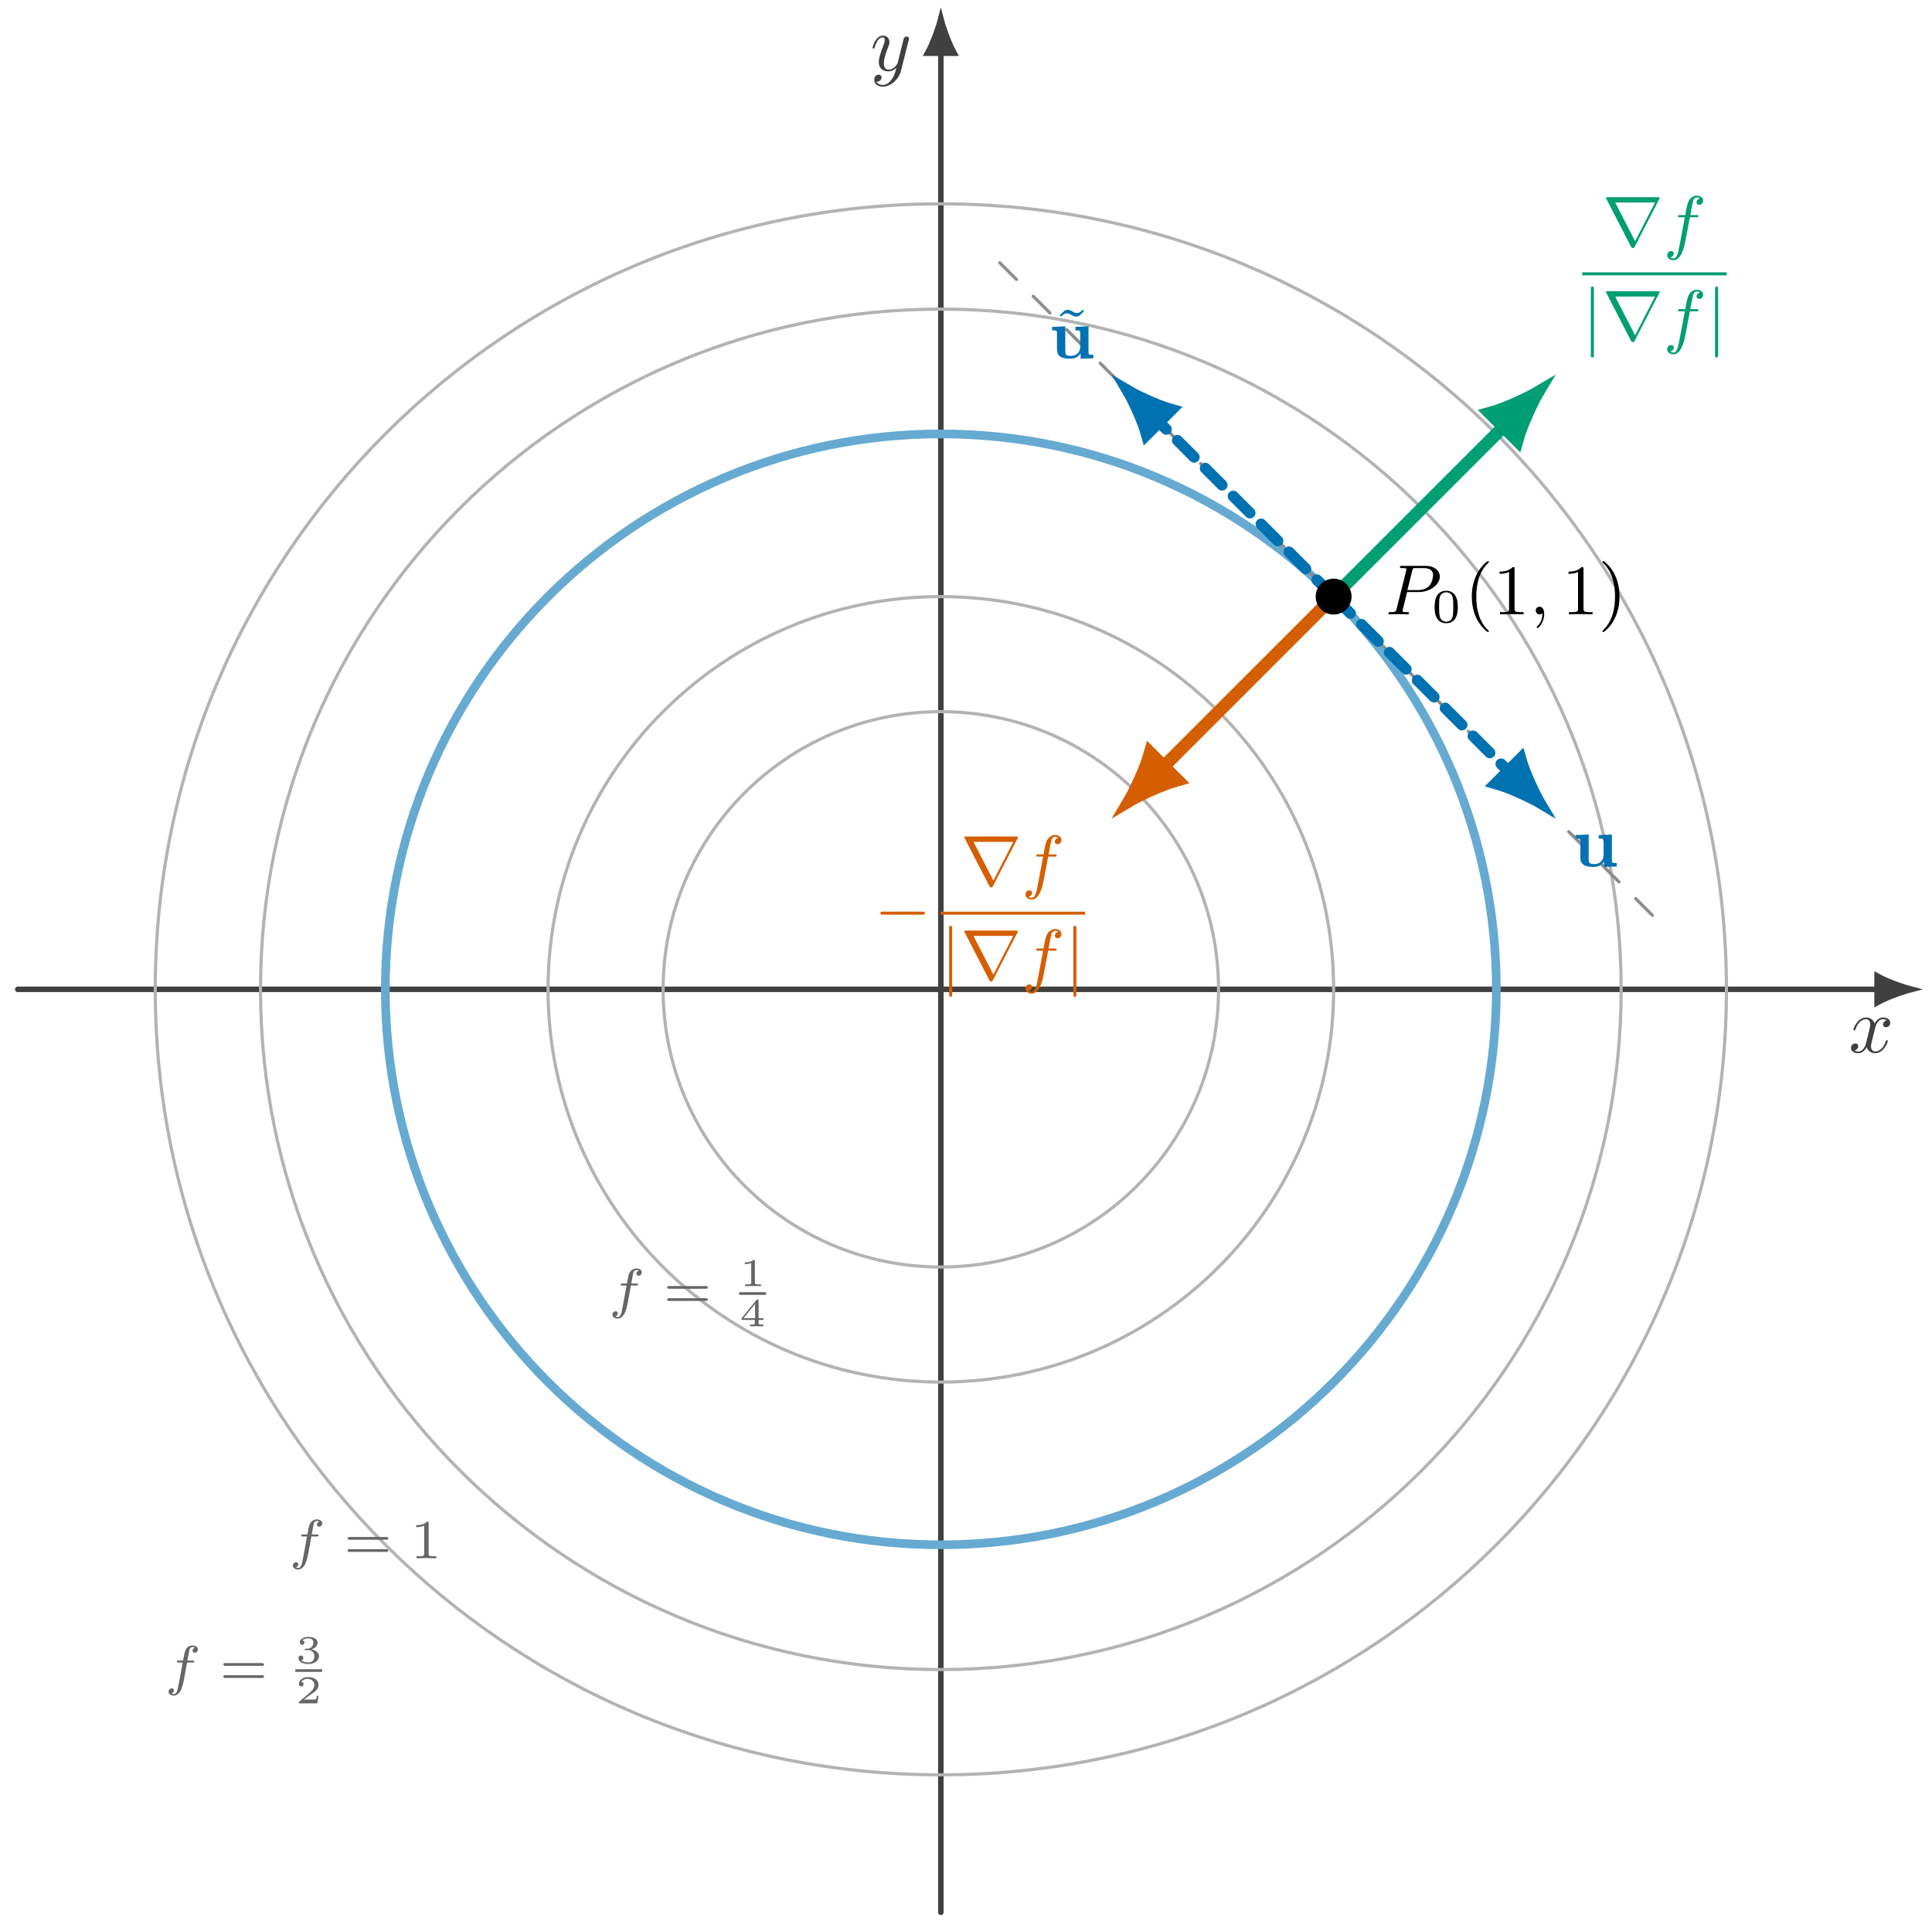
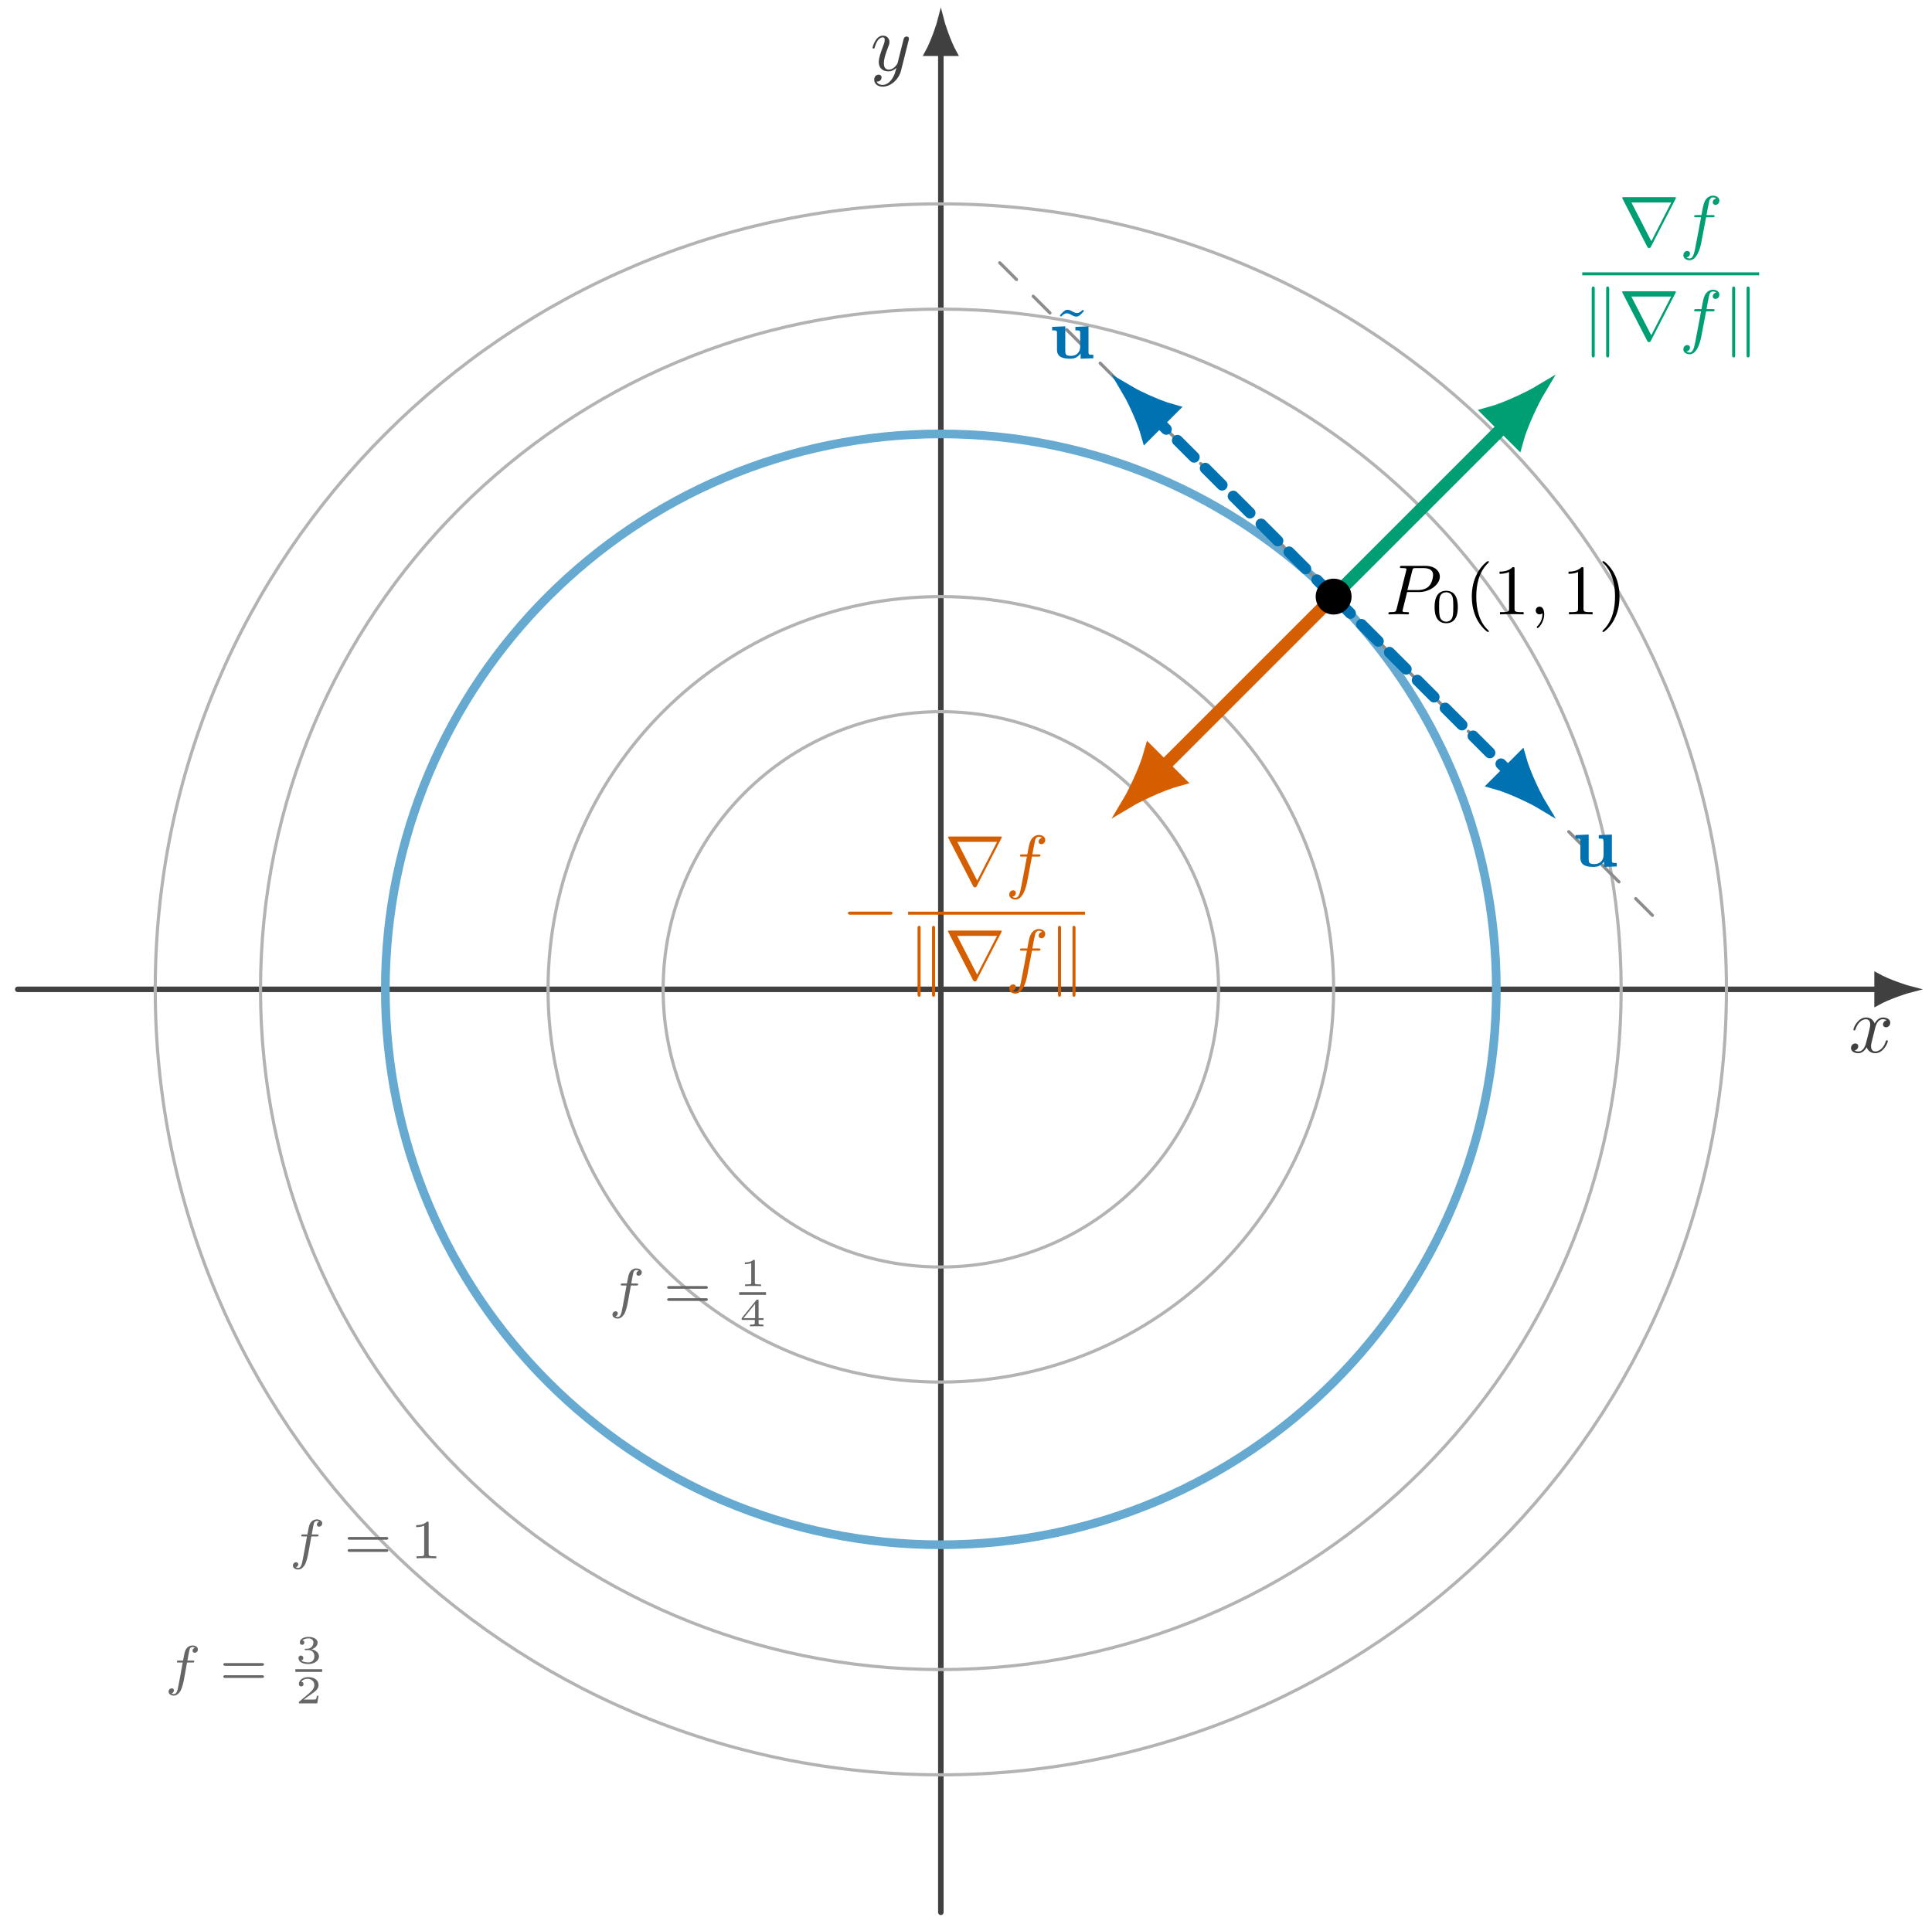
<svg xmlns="http://www.w3.org/2000/svg" xmlns:xlink="http://www.w3.org/1999/xlink" version="1.1" width="244" height="243" viewBox="0 0 244 243">
  <defs>
    <path id="font_1_1" d="M.334 .302C.34 .328 .363 .42 .433 .42 .438 .42 .462 .42 .483 .407 .455 .402 .435 .377 .435 .353 .435 .337 .446 .318 .473 .318 .495 .318 .527 .336 .527 .376 .527 .428 .468 .442 .434 .442 .376 .442 .341 .389 .329 .366 .304 .432 .25 .442 .221 .442 .117 .442 .06 .313 .06 .288 .06 .278 .07 .278 .072 .278 .08 .278 .083 .28 .085 .289 .119 .395 .185 .42 .219 .42 .238 .42 .273 .411 .273 .353 .273 .322 .256 .255 .219 .115 .203 .053 .168 .011 .124 .011 .118 .011 .095 .011 .074 .024 .099 .029 .121 .05 .121 .078 .121 .105 .099 .113 .084 .113 .054 .113 .029 .087 .029 .055 .029 .009 .079-.011 .123-.011 .189-.011 .225 .059 .228 .065 .24 .028 .276-.011 .336-.011 .439-.011 .496 .118 .496 .143 .496 .153 .487 .153 .484 .153 .475 .153 .473 .149 .471 .142 .438 .035 .37 .011 .338 .011 .299 .011 .283 .043 .283 .077 .283 .099 .289 .121 .3 .165L.334 .302Z" />
    <path id="font_1_2" d="M.486 .381C.49 .395 .49 .397 .49 .404 .49 .422 .476 .431 .461 .431 .451 .431 .435 .425 .426 .41 .424 .405 .416 .374 .412 .356 .405 .33 .398 .303 .392 .276L.347 .096C.343 .081 .3 .011 .234 .011 .183 .011 .172 .055 .172 .092 .172 .138 .189 .2 .223 .288 .239 .329 .243 .34 .243 .36 .243 .405 .211 .442 .161 .442 .066 .442 .029 .297 .029 .288 .029 .278 .039 .278 .041 .278 .051 .278 .052 .28 .057 .296 .084 .39 .124 .42 .158 .42 .166 .42 .183 .42 .183 .388 .183 .363 .173 .337 .166 .318 .126 .212 .108 .155 .108 .108 .108 .019 .171-.011 .23-.011 .269-.011 .303 .006 .331 .034 .318-.018 .306-.067 .266-.12 .24-.154 .202-.183 .156-.183 .142-.183 .097-.18 .08-.141 .096-.141 .109-.141 .123-.129 .133-.12 .143-.107 .143-.088 .143-.057 .116-.053 .106-.053 .083-.053 .05-.069 .05-.118 .05-.168 .094-.205 .156-.205 .259-.205 .362-.114 .39-.001L.486 .381Z" />
    <path id="font_2_1" d="M.407 .395H.505C.525 .395 .538 .395 .538 .417 .538 .431 .525 .431 .507 .431H.414C.437 .558 .445 .604 .453 .633 .458 .655 .48 .676 .504 .676 .505 .676 .532 .676 .551 .664 .51 .651 .507 .615 .507 .609 .507 .587 .524 .572 .547 .572 .574 .572 .604 .595 .604 .633 .604 .679 .555 .704 .504 .704 .46 .704 .411 .679 .384 .629 .364 .592 .356 .547 .335 .431H.256C.236 .431 .223 .431 .223 .409 .223 .395 .236 .395 .254 .395H.328C.327 .389 .264 .029 .24-.078 .235-.1 .218-.176 .17-.176 .169-.176 .145-.176 .126-.164 .167-.151 .17-.115 .17-.109 .17-.087 .153-.072 .13-.072 .103-.072 .073-.095 .073-.133 .073-.178 .12-.204 .17-.204 .234-.204 .278-.138 .29-.116 .326-.049 .349 .074 .351 .086L.407 .395Z" />
    <path id="font_3_2" d="M.768 .336C.783 .336 .806 .336 .806 .361 .806 .385 .782 .385 .769 .385H.107C.094 .385 .07 .385 .07 .361 .07 .336 .093 .336 .108 .336H.768M.769 .116C.782 .116 .806 .116 .806 .14 .806 .165 .783 .165 .768 .165H.108C.093 .165 .07 .165 .07 .14 .07 .116 .094 .116 .107 .116H.769Z" />
    <path id="font_4_1" d="M.398 .636C.398 .666 .395 .666 .362 .666 .291 .602 .18 .602 .16 .602H.143V.558H.16C.183 .558 .248 .561 .306 .586V.086C.306 .055 .306 .044 .2 .044H.15V0C.205 .004 .294 .004 .352 .004 .41 .004 .499 .004 .554 0V.044H.504C.398 .044 .398 .055 .398 .086V.636Z" />
    <path id="font_4_4" d="M.617 .163V.207H.492V.647C.492 .671 .491 .677 .465 .677 .445 .677 .444 .676 .433 .662L.063 .207V.163H.396V.085C.396 .054 .396 .044 .309 .044H.274V0C.321 .002 .386 .004 .444 .004 .502 .004 .566 .002 .614 0V.044H.579C.492 .044 .492 .054 .492 .085V.163H.617M.404 .569V.207H.11L.404 .569Z" />
    <path id="font_3_1" d="M.335 .636C.335 .663 .333 .664 .305 .664 .241 .601 .15 .6 .109 .6V.564C.133 .564 .199 .564 .254 .592V.082C.254 .049 .254 .036 .154 .036H.116V0C.134 .001 .257 .004 .294 .004 .325 .004 .451 .001 .473 0V.036H.435C.335 .036 .335 .049 .335 .082V.636Z" />
    <path id="font_4_3" d="M.33 .331C.422 .331 .483 .274 .483 .174 .483 .072 .42 .019 .331 .019 .32 .019 .201 .019 .15 .07 .191 .076 .203 .107 .203 .131 .203 .168 .175 .192 .142 .192 .11 .192 .08 .171 .08 .129 .08 .026 .198-.022 .334-.022 .498-.022 .6 .076 .6 .173 .6 .256 .527 .326 .413 .352 .533 .391 .565 .467 .565 .523 .565 .605 .463 .666 .337 .666 .214 .666 .115 .614 .115 .524 .115 .477 .153 .465 .172 .465 .201 .465 .229 .486 .229 .522 .229 .545 .217 .573 .181 .579 .224 .625 .313 .628 .334 .628 .407 .628 .459 .591 .459 .523 .459 .465 .421 .374 .316 .368 .288 .367 .284 .366 .258 .365 .247 .364 .236 .363 .236 .348 .236 .331 .246 .331 .264 .331H.33Z" />
    <path id="font_4_2" d="M.589 .193H.547C.544 .174 .534 .112 .518 .102 .51 .096 .426 .096 .411 .096H.215C.281 .145 .355 .201 .415 .241 .505 .303 .589 .361 .589 .467 .589 .595 .468 .666 .325 .666 .19 .666 .091 .588 .091 .49 .091 .438 .135 .429 .149 .429 .176 .429 .208 .447 .208 .488 .208 .524 .182 .544 .151 .547 .179 .592 .237 .622 .304 .622 .401 .622 .482 .564 .482 .466 .482 .382 .424 .318 .347 .253L.103 .046C.093 .037 .092 .037 .091 .03V0H.556L.589 .193Z" />
    <path id="font_5_3" d="M.801 .66C.802 .663 .806 .67 .806 .674 .806 .683 .799 .683 .781 .683H.074C.056 .683 .049 .683 .049 .674 .049 .67 .053 .663 .054 .66L.398-.008C.409-.029 .411-.033 .427-.033 .444-.033 .447-.028 .455-.012L.801 .66M.179 .608H.739L.459 .063 .179 .608Z" />
    <path id="font_6_3" d="M.374 .4H.464C.484 .4 .494 .4 .494 .418 .494 .431 .484 .431 .465 .431H.38C.391 .491 .405 .573 .418 .627 .427 .666 .451 .68 .471 .68 .477 .68 .5 .678 .517 .666 .497 .662 .468 .644 .468 .611 .468 .586 .487 .575 .506 .575 .533 .575 .561 .597 .561 .635 .561 .68 .517 .705 .47 .705 .425 .705 .38 .673 .359 .632 .337 .589 .33 .55 .309 .431H.237C.218 .431 .206 .431 .206 .413 .206 .4 .217 .4 .235 .4H.303C.275 .255 .24 .055 .218-.049 .206-.104 .19-.18 .142-.18 .127-.18 .107-.174 .097-.166 .122-.162 .147-.141 .147-.111 .147-.086 .128-.075 .109-.075 .082-.075 .054-.097 .054-.135 .054-.181 .1-.205 .142-.205 .244-.205 .291-.039 .307 .047L.374 .4Z" />
-     <path id="font_5_2" d="M.164 .713C.164 .73 .164 .75 .143 .75 .121 .75 .121 .731 .121 .713V-.213C.121-.23 .121-.25 .142-.25 .164-.25 .164-.231 .164-.213V.713Z" />
+     <path id="font_5_2" d="M.176 .715C.176 .73 .176 .75 .155 .75 .133 .75 .133 .727 .133 .71V-.209C.133-.226 .133-.249 .155-.249 .176-.249 .176-.229 .176-.214V.715M.38 .71C.38 .727 .38 .75 .358 .75 .337 .75 .337 .73 .337 .715V-.214C.337-.229 .337-.249 .358-.249 .38-.249 .38-.226 .38-.209V.71Z" />
    <path id="font_5_1" d="M.675 .229C.693 .229 .712 .229 .712 .251 .712 .272 .692 .272 .675 .272H.123C.106 .272 .086 .272 .086 .251 .086 .229 .105 .229 .123 .229H.675Z" />
    <path id="font_7_1" d="M.377 .442V.393C.437 .393 .445 .393 .445 .354V.164C.445 .084 .393 .034 .316 .034 .239 .034 .235 .056 .235 .109V.45L.05 .442V.393C.11 .393 .118 .393 .118 .354V.123C.118 .014 .204-.006 .301-.006 .332-.006 .4-.006 .451 .069V-.006L.63 0V.049C.57 .049 .562 .049 .562 .088V.45L.377 .442Z" />
    <path id="font_8_4" d="M.409 .669C.382 .642 .359 .623 .328 .623 .306 .623 .287 .632 .256 .649 .243 .656 .22 .669 .196 .669 .159 .669 .14 .649 .086 .59L.104 .573C.131 .6 .154 .619 .185 .619 .207 .619 .226 .61 .257 .593 .27 .586 .293 .573 .317 .573 .354 .573 .373 .593 .427 .652L.409 .669Z" />
    <path id="font_6_2" d="M.309 .314H.476C.638 .314 .77 .425 .77 .531 .77 .61 .699 .683 .568 .683H.238C.22 .683 .208 .683 .208 .665 .208 .652 .217 .652 .238 .652 .242 .652 .26 .652 .276 .65 .293 .648 .3 .646 .3 .635 .3 .63 .299 .626 .296 .615L.161 .076C.152 .04 .15 .031 .075 .031 .056 .031 .045 .031 .045 .013 .045 .002 .053 0 .06 0 .079 0 .104 .001 .123 .002 .153 .003 .155 .003 .187 .003 .219 .003 .221 .003 .251 .002 .271 .001 .297 0 .316 0 .323 0 .336 0 .336 .018 .336 .031 .326 .031 .305 .031 .301 .031 .283 .031 .267 .033 .245 .036 .244 .04 .244 .049 .244 .052 .244 .054 .249 .072L.309 .314M.381 .613C.39 .649 .392 .652 .434 .652H.535C.613 .652 .675 .628 .675 .555 .675 .534 .664 .44 .612 .392 .59 .372 .544 .342 .458 .342H.313L.381 .613Z" />
    <path id="font_9_1" d="M.55 .319C.55 .392 .55 .665 .305 .665 .06 .665 .06 .392 .06 .319 .06 .247 .06-.021 .305-.021 .55-.021 .55 .247 .55 .319M.305 .011C.263 .011 .195 .031 .171 .114 .155 .172 .155 .27 .155 .332 .155 .399 .155 .476 .169 .53 .194 .62 .27 .633 .305 .633 .351 .633 .417 .611 .439 .535 .454 .482 .455 .409 .455 .332 .455 .268 .455 .167 .438 .111 .41 .024 .338 .011 .305 .011Z" />
    <path id="font_8_1" d="M.341-.238C.341-.233 .338-.23 .332-.223 .203-.105 .164 .075 .164 .25 .164 .405 .194 .593 .335 .727 .339 .731 .341 .734 .341 .739 .341 .746 .336 .75 .329 .75 .317 .75 .227 .678 .173 .569 .125 .473 .101 .37 .101 .251 .101 .179 .11 .065 .165-.053 .224-.176 .317-.249 .329-.249 .336-.249 .341-.245 .341-.238Z" />
    <path id="font_8_3" d="M.304 .639C.304 .664 .303 .666 .278 .666 .216 .602 .124 .602 .093 .602V.571C.112 .571 .173 .571 .227 .597V.08C.227 .043 .224 .031 .131 .031H.099V0C.135 .003 .224 .003 .265 .003 .306 .003 .396 .003 .432 0V.031H.4C.307 .031 .304 .043 .304 .08V.639Z" />
    <path id="font_6_1" d="M.182 .016C.182-.017 .182-.099 .108-.17 .102-.176 .102-.177 .102-.181 .102-.188 .109-.193 .115-.193 .126-.193 .207-.115 .207 .002 .207 .064 .185 .108 .142 .108 .108 .108 .088 .082 .088 .054 .088 .026 .108 0 .142 0 .157 0 .172 .005 .182 .016Z" />
    <path id="font_8_2" d="M.298 .251C.298 .333 .286 .443 .234 .554 .175 .677 .082 .75 .07 .75 .06 .75 .058 .742 .058 .739 .058 .734 .06 .731 .067 .724 .125 .672 .235 .536 .235 .251 .235 .108 .209-.091 .064-.226 .062-.229 .058-.233 .058-.238 .058-.241 .06-.249 .07-.249 .082-.249 .172-.177 .226-.068 .274 .028 .298 .131 .298 .251Z" />
  </defs>
  <path transform="matrix(1.00002,0,0,-1.00002,118.822,124.9652)" stroke-width=".697" stroke-linecap="round" stroke-linejoin="round" fill="none" stroke="#404040" d="M-116.577 0H118.239" />
  <path transform="matrix(1.00002,0,0,-1.00002,237.0632,124.9652)" d="M4.341 0C3.808 .132 1.464 .878 0 1.691V-1.691C1.464-.878 3.808-.132 4.341 0Z" fill="#404040" />
  <path transform="matrix(1.00002,0,0,-1.00002,237.0632,124.9652)" stroke-width=".697" stroke-linecap="round" stroke-miterlimit="10" stroke-linejoin="miter" fill="none" stroke="#404040" d="M4.341 0C3.808 .132 1.464 .878 0 1.691V-1.691C1.464-.878 3.808-.132 4.341 0Z" />
  <use data-text="x" xlink:href="#font_1_1" transform="matrix(9.962799,0,0,-9.962799,233.4783,132.9244)" fill="#404040" />
  <path transform="matrix(1.00002,0,0,-1.00002,118.822,124.9652)" stroke-width=".697" stroke-linecap="round" stroke-linejoin="round" fill="none" stroke="#404040" d="M0-116.577V118.239" />
  <path transform="matrix(0,-1.00002,-1.00002,-0,118.822,6.723984)" d="M4.341 0C3.808 .132 1.464 .878 0 1.691V-1.691C1.464-.878 3.808-.132 4.341 0Z" fill="#404040" />
  <path transform="matrix(0,-1.00002,-1.00002,-0,118.822,6.723984)" stroke-width=".697" stroke-linecap="round" stroke-miterlimit="10" stroke-linejoin="miter" fill="none" stroke="#404040" d="M4.341 0C3.808 .132 1.464 .878 0 1.691V-1.691C1.464-.878 3.808-.132 4.341 0Z" />
  <use data-text="y" xlink:href="#font_1_2" transform="matrix(9.962799,0,0,-9.962799,109.9108,8.904884)" fill="#404040" />
  <path transform="matrix(1.00002,0,0,-1.00002,118.822,124.9652)" stroke-width=".399" stroke-linecap="round" stroke-linejoin="round" fill="none" stroke="#b2b3b2" d="M35.072 0C35.072 19.37 19.37 35.072 0 35.072-19.37 35.072-35.072 19.37-35.072 0-35.072-19.37-19.37-35.072 0-35.072 19.37-35.072 35.072-19.37 35.072 0ZM0 0" />
  <path transform="matrix(1.00002,0,0,-1.00002,118.822,124.9652)" stroke-width=".399" stroke-linecap="round" stroke-linejoin="round" fill="none" stroke="#b2b3b2" d="M49.607 0C49.607 27.397 27.397 49.607 0 49.607-27.397 49.607-49.607 27.397-49.607 0-49.607-27.397-27.397-49.607 0-49.607 27.397-49.607 49.607-27.397 49.607 0ZM0 0" />
  <path transform="matrix(1.00002,0,0,-1.00002,118.822,124.9652)" stroke-width=".399" stroke-linecap="round" stroke-linejoin="round" fill="none" stroke="#b2b3b2" d="M85.919 0C85.919 47.452 47.452 85.919 0 85.919-47.452 85.919-85.919 47.452-85.919 0-85.919-47.452-47.452-85.919 0-85.919 47.452-85.919 85.919-47.452 85.919 0ZM0 0" />
  <path transform="matrix(1.00002,0,0,-1.00002,118.822,124.9652)" stroke-width=".399" stroke-linecap="round" stroke-linejoin="round" fill="none" stroke="#b2b3b2" d="M99.214 0C99.214 54.795 54.795 99.214 0 99.214-54.795 99.214-99.214 54.795-99.214 0-99.214-54.795-54.795-99.214 0-99.214 54.795-99.214 99.214-54.795 99.214 0ZM0 0" />
  <path transform="matrix(1.00002,0,0,-1.00002,118.822,124.9652)" stroke-width="1.096" stroke-linecap="round" stroke-linejoin="round" fill="none" stroke="#66aad1" d="M70.155 0C70.155 38.746 38.746 70.155 0 70.155-38.746 70.155-70.155 38.746-70.155 0-70.155-38.746-38.746-70.155 0-70.155 38.746-70.155 70.155-38.746 70.155 0ZM0 0" />
  <use data-text="f" xlink:href="#font_2_1" transform="matrix(6.97394,0,0,-6.97394,76.83917,165.129)" fill="#666666" />
  <use data-text="=" xlink:href="#font_3_2" transform="matrix(6.97394,0,0,-6.97394,83.77431,165.129)" fill="#666666" />
  <use data-text="1" xlink:href="#font_4_1" transform="matrix(4.9814,0,0,-4.9814,93.3535,162.452)" fill="#666666" />
  <path transform="matrix(1.00002,0,0,-1.00002,-122.9848,55.15881)" stroke-width=".339" stroke-linecap="butt" stroke-linejoin="round" fill="none" stroke="#666666" d="M216.334-108.225H219.724" />
  <use data-text="4" xlink:href="#font_4_4" transform="matrix(4.9814,0,0,-4.9814,93.3535,167.5301)" fill="#666666" />
  <use data-text="f" xlink:href="#font_2_1" transform="matrix(6.97394,0,0,-6.97394,36.48337,196.8267)" fill="#666666" />
  <use data-text="=" xlink:href="#font_3_2" transform="matrix(6.97394,0,0,-6.97394,43.4185,196.8267)" fill="#666666" />
  <use data-text="1" xlink:href="#font_3_1" transform="matrix(6.97394,0,0,-6.97394,51.80118,196.8267)" fill="#666666" />
  <use data-text="f" xlink:href="#font_2_1" transform="matrix(6.97394,0,0,-6.97394,20.78305,212.753)" fill="#666666" />
  <use data-text="=" xlink:href="#font_3_2" transform="matrix(6.97394,0,0,-6.97394,27.71819,212.753)" fill="#666666" />
  <use data-text="3" xlink:href="#font_4_3" transform="matrix(4.9814,0,0,-4.9814,37.29738,210.0759)" fill="#666666" />
  <path transform="matrix(1.00002,0,0,-1.00002,-179.041,102.7828)" stroke-width=".339" stroke-linecap="butt" stroke-linejoin="round" fill="none" stroke="#666666" d="M216.334-108.225H219.724" />
  <use data-text="2" xlink:href="#font_4_2" transform="matrix(4.9814,0,0,-4.9814,37.29738,215.154)" fill="#666666" />
  <path transform="matrix(1.00002,0,0,-1.00002,118.822,124.9652)" stroke-width=".399" stroke-linecap="round" stroke-dasharray="2.989,2.989" stroke-linejoin="round" fill="none" stroke="#8c8c8c" d="M7.441 91.773 91.773 7.441" />
  <path transform="matrix(1.00002,0,0,-1.00002,118.822,124.9652)" stroke-width="1.594" stroke-linecap="round" stroke-linejoin="round" fill="none" stroke="#009e73" d="M49.607 49.607 71.062 71.062" />
  <path transform="matrix(.7071142,-.7071142,-.7071142,-.7071142,189.8855,53.90174)" d="M6.079 0C5.332 .189 2.051 1.259 0 2.423V-2.423C2.051-1.259 5.332-.189 6.079 0Z" fill="#009e73" />
  <path transform="matrix(.7071142,-.7071142,-.7071142,-.7071142,189.8855,53.90174)" stroke-width="1.594" stroke-linecap="round" stroke-miterlimit="10" stroke-linejoin="miter" fill="none" stroke="#009e73" d="M6.079 0C5.332 .189 2.051 1.259 0 2.423V-2.423C2.051-1.259 5.332-.189 6.079 0Z" />
-   <use data-text="∇" xlink:href="#font_5_3" transform="matrix(8.966579,0,0,-8.966579,202.3887,31.03232)" fill="#009e73" />
-   <use data-text="f" xlink:href="#font_6_3" transform="matrix(8.966579,0,0,-8.966579,210.0678,31.03232)" fill="#009e73" />
-   <path transform="matrix(1.00002,0,0,-1.00002,-1.191406,-73.13876)" stroke-width=".379" stroke-linecap="butt" stroke-linejoin="round" fill="none" stroke="#009e73" d="M201.016-107.726H219.263" />
-   <use data-text="|" xlink:href="#font_5_2" transform="matrix(8.966579,0,0,-8.966579,199.8286,42.91257)" fill="#009e73" />
-   <use data-text="∇" xlink:href="#font_5_3" transform="matrix(8.966579,0,0,-8.966579,202.3841,42.91257)" fill="#009e73" />
-   <use data-text="f" xlink:href="#font_6_3" transform="matrix(8.966579,0,0,-8.966579,210.0678,42.91257)" fill="#009e73" />
-   <use data-text="|" xlink:href="#font_5_2" transform="matrix(8.966579,0,0,-8.966579,215.5169,42.91257)" fill="#009e73" />
+   <use data-text="∇" xlink:href="#font_5_3" transform="matrix(8.966579,0,0,-8.966579,204.4367,31.03232)" fill="#009e73" />
+   <use data-text="f" xlink:href="#font_6_3" transform="matrix(8.966579,0,0,-8.966579,212.1159,31.03232)" fill="#009e73" />
+   <path transform="matrix(1.00002,0,0,-1.00002,-1.191406,-73.13876)" stroke-width=".379" stroke-linecap="butt" stroke-linejoin="round" fill="none" stroke="#009e73" d="M201.016-107.726H223.359" />
+   <use data-text="∥" xlink:href="#font_5_2" transform="matrix(8.966579,0,0,-8.966579,199.8286,42.91257)" fill="#009e73" />
+   <use data-text="∇" xlink:href="#font_5_3" transform="matrix(8.966579,0,0,-8.966579,204.4285,42.91257)" fill="#009e73" />
+   <use data-text="f" xlink:href="#font_6_3" transform="matrix(8.966579,0,0,-8.966579,212.1159,42.91257)" fill="#009e73" />
+   <use data-text="∥" xlink:href="#font_5_2" transform="matrix(8.966579,0,0,-8.966579,217.564,42.91257)" fill="#009e73" />
  <path transform="matrix(1.00002,0,0,-1.00002,118.822,124.9652)" stroke-width="1.594" stroke-linecap="round" stroke-linejoin="round" fill="none" stroke="#d55e00" d="M49.607 49.607 28.152 28.152" />
  <path transform="matrix(-.7071142,.7071142,.7071142,.7071142,146.9743,96.8129)" d="M6.079 0C5.332 .189 2.051 1.259 0 2.423V-2.423C2.051-1.259 5.332-.189 6.079 0Z" fill="#d55e00" />
  <path transform="matrix(-.7071142,.7071142,.7071142,.7071142,146.9743,96.8129)" stroke-width="1.594" stroke-linecap="round" stroke-miterlimit="10" stroke-linejoin="miter" fill="none" stroke="#d55e00" d="M6.079 0C5.332 .189 2.051 1.259 0 2.423V-2.423C2.051-1.259 5.332-.189 6.079 0Z" />
-   <use data-text="−" xlink:href="#font_5_1" transform="matrix(8.966579,0,0,-8.966579,110.4198,117.5861)" fill="#d55e00" />
-   <use data-text="∇" xlink:href="#font_5_3" transform="matrix(8.966579,0,0,-8.966579,121.3431,111.7869)" fill="#d55e00" />
-   <use data-text="f" xlink:href="#font_6_3" transform="matrix(8.966579,0,0,-8.966579,129.0232,111.7869)" fill="#d55e00" />
-   <path transform="matrix(1.00002,0,0,-1.00002,-89.40417,7.615855)" stroke-width=".379" stroke-linecap="butt" stroke-linejoin="round" fill="none" stroke="#d55e00" d="M208.183-107.726H226.431" />
-   <use data-text="|" xlink:href="#font_5_2" transform="matrix(8.966579,0,0,-8.966579,118.783,123.6672)" fill="#d55e00" />
-   <use data-text="∇" xlink:href="#font_5_3" transform="matrix(8.966579,0,0,-8.966579,121.3385,123.6672)" fill="#d55e00" />
-   <use data-text="f" xlink:href="#font_6_3" transform="matrix(8.966579,0,0,-8.966579,129.0232,123.6672)" fill="#d55e00" />
-   <use data-text="|" xlink:href="#font_5_2" transform="matrix(8.966579,0,0,-8.966579,134.4713,123.6672)" fill="#d55e00" />
+   <use data-text="−" xlink:href="#font_5_1" transform="matrix(8.966579,0,0,-8.966579,106.3247,117.5861)" fill="#d55e00" />
+   <use data-text="∇" xlink:href="#font_5_3" transform="matrix(8.966579,0,0,-8.966579,119.296,111.7869)" fill="#d55e00" />
+   <use data-text="f" xlink:href="#font_6_3" transform="matrix(8.966579,0,0,-8.966579,126.9762,111.7869)" fill="#d55e00" />
+   <path transform="matrix(1.00002,0,0,-1.00002,-93.49925,7.615855)" stroke-width=".379" stroke-linecap="butt" stroke-linejoin="round" fill="none" stroke="#d55e00" d="M208.183-107.726H230.527" />
+   <use data-text="∥" xlink:href="#font_5_2" transform="matrix(8.966579,0,0,-8.966579,114.6879,123.6672)" fill="#d55e00" />
+   <use data-text="∇" xlink:href="#font_5_3" transform="matrix(8.966579,0,0,-8.966579,119.2878,123.6672)" fill="#d55e00" />
+   <use data-text="f" xlink:href="#font_6_3" transform="matrix(8.966579,0,0,-8.966579,126.9762,123.6672)" fill="#d55e00" />
+   <use data-text="∥" xlink:href="#font_5_2" transform="matrix(8.966579,0,0,-8.966579,132.4243,123.6672)" fill="#d55e00" />
  <path transform="matrix(1.00002,0,0,-1.00002,118.822,124.9652)" stroke-width="1.395" stroke-linecap="round" stroke-dasharray="2.989,1.993" stroke-linejoin="round" fill="none" stroke="#0072b2" d="M49.607 49.607 71.626 27.588" />
  <path transform="matrix(.7071142,.7071142,.7071142,-.7071142,190.4491,97.37653)" d="M5.693 0C4.994 .176 1.921 1.174 0 2.26V-2.26C1.921-1.174 4.994-.176 5.693 0Z" fill="#0072b2" />
  <path transform="matrix(.7071142,.7071142,.7071142,-.7071142,190.4491,97.37653)" stroke-width="1.395" stroke-linecap="round" stroke-miterlimit="10" stroke-linejoin="miter" fill="none" stroke="#0072b2" d="M5.693 0C4.994 .176 1.921 1.174 0 2.26V-2.26C1.921-1.174 4.994-.176 5.693 0Z" />
  <use data-text="u" xlink:href="#font_7_1" transform="matrix(8.966579,0,0,-8.966579,198.5336,109.4459)" fill="#0072b2" />
  <path transform="matrix(1.00002,0,0,-1.00002,118.822,124.9652)" stroke-width="1.395" stroke-linecap="round" stroke-dasharray="2.989,1.993" stroke-linejoin="round" fill="none" stroke="#0072b2" d="M49.607 49.607 27.588 71.626" />
  <path transform="matrix(-.7071142,-.7071142,-.7071142,.7071142,146.4107,53.33811)" d="M5.693 0C4.994 .176 1.921 1.174 0 2.26V-2.26C1.921-1.174 4.994-.176 5.693 0Z" fill="#0072b2" />
  <path transform="matrix(-.7071142,-.7071142,-.7071142,.7071142,146.4107,53.33811)" stroke-width="1.395" stroke-linecap="round" stroke-miterlimit="10" stroke-linejoin="miter" fill="none" stroke="#0072b2" d="M5.693 0C4.994 .176 1.921 1.174 0 2.26V-2.26C1.921-1.174 4.994-.176 5.693 0Z" />
  <use data-text="˜" xlink:href="#font_8_4" transform="matrix(8.966579,0,0,-8.966579,133.0763,45.12861)" fill="#0072b2" />
  <use data-text="u" xlink:href="#font_7_1" transform="matrix(8.966579,0,0,-8.966579,132.4323,45.25362)" fill="#0072b2" />
  <path transform="matrix(1.00002,0,0,-1.00002,118.822,124.9652)" d="M51.873 49.607C51.873 50.859 50.859 51.873 49.607 51.873 48.355 51.873 47.34 50.859 47.34 49.607 47.34 48.355 48.355 47.34 49.607 47.34 50.859 47.34 51.873 48.355 51.873 49.607ZM49.607 49.607" />
  <use data-text="P" xlink:href="#font_6_2" transform="matrix(8.966579,0,0,-8.966579,174.9391,77.59926)" />
  <use data-text="0" xlink:href="#font_9_1" transform="matrix(5.97772,0,0,-5.97772,180.8233,78.59528)" />
  <use data-text="(" xlink:href="#font_8_1" transform="matrix(8.966579,0,0,-8.966579,184.9743,77.59926)" />
  <use data-text="1" xlink:href="#font_8_3" transform="matrix(8.966579,0,0,-8.966579,188.552,77.59926)" />
  <use data-text="," xlink:href="#font_6_1" transform="matrix(8.966579,0,0,-8.966579,193.1665,77.59926)" />
  <use data-text="1" xlink:href="#font_8_3" transform="matrix(8.966579,0,0,-8.966579,197.2616,77.59926)" />
  <use data-text=")" xlink:href="#font_8_2" transform="matrix(8.966579,0,0,-8.966579,201.8614,77.59926)" />
</svg>
